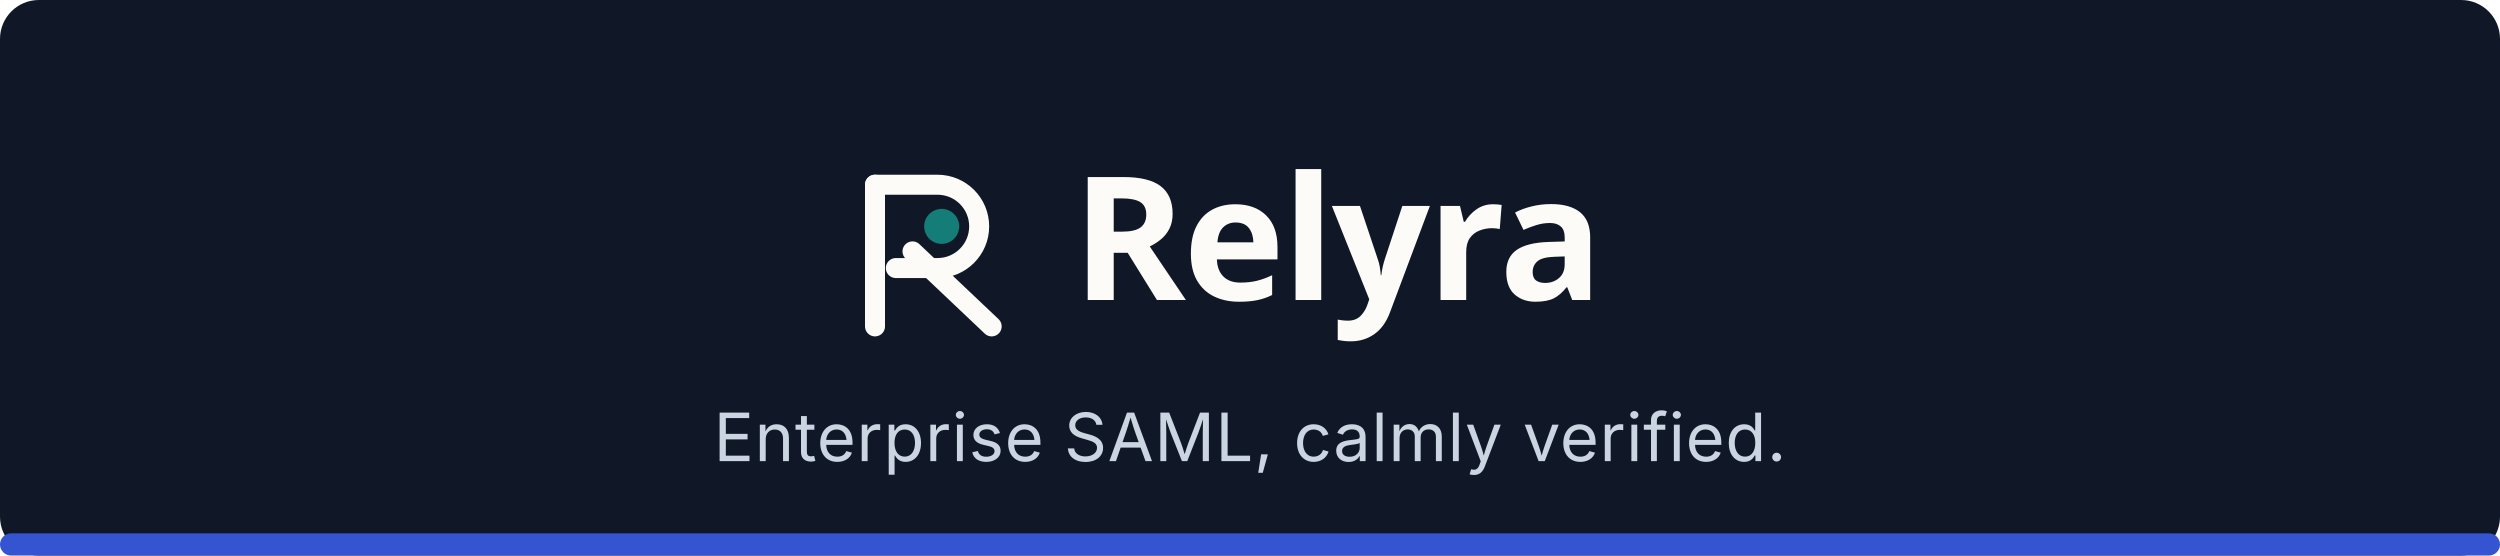
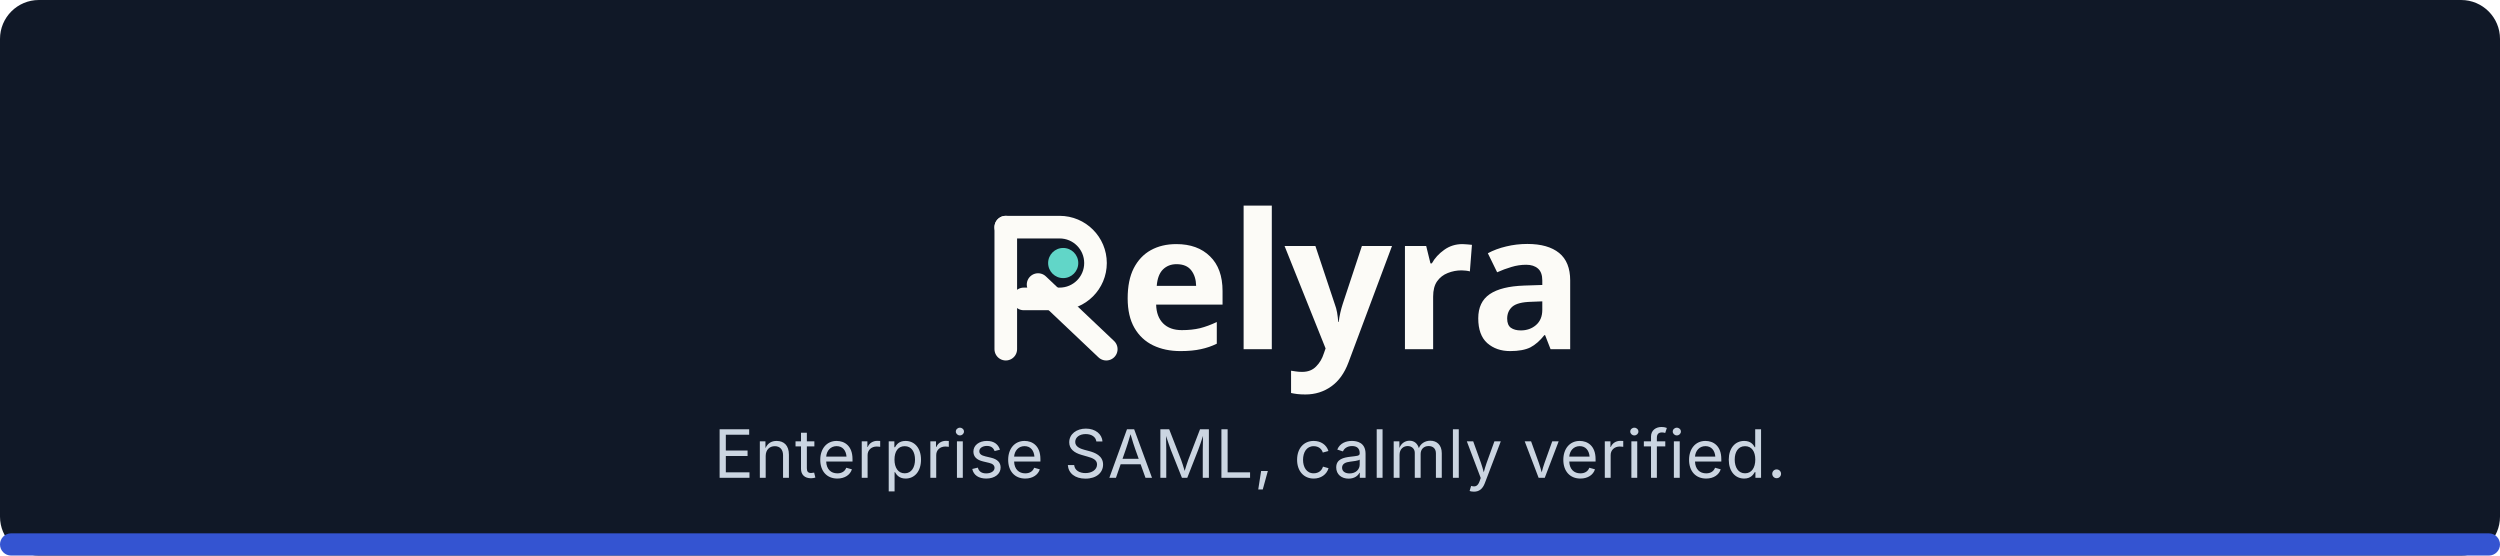
<svg xmlns="http://www.w3.org/2000/svg" width="900" height="200" viewBox="0 0 900 200" fill="none">
  <rect width="900" height="200" rx="14" fill="#101827" />
  <rect x="0" y="192" width="900" height="8" rx="4" fill="#3454D1" />
-   <g transform="translate(300 56)">
-     <g transform="scale(3.0)">
-       <g stroke="#FCFBF7" stroke-width="2.4" stroke-linecap="round" stroke-linejoin="round" fill="none">
+   <g transform="translate(351.2 49.2) scale(3.4)">
+     <g transform="translate(-0.6 6.92) scale(0.76)">
+       <g stroke="#FCFBF7" stroke-width="3.15" stroke-linecap="round" stroke-linejoin="round" fill="none">
        <path d="M5 3.5 V20.5" />
        <path d="M5 3.5 H12.5 A5 5 0 0 1 12.5 13.5 H7.5" />
        <path d="M9.5 11.5 L19 20.5" />
      </g>
-       <circle cx="13" cy="8.5" r="2.1" fill="#147D77" />
+       <circle cx="13" cy="8.5" r="2.1" fill="#61D6C8" />
    </g>
-     <text x="86" y="52" font-family="'IBM Plex Sans Condensed','IBM Plex Sans',system-ui,sans-serif" font-weight="600" font-size="62" letter-spacing="-1" fill="#FCFBF7">Relyra</text>
+     <text x="15.2" y="22.5" font-family="'IBM Plex Sans Condensed','IBM Plex Sans',system-ui,sans-serif" font-weight="600" font-size="20" letter-spacing="-0.2" fill="#FCFBF7">elyra</text>
  </g>
-   <text x="450" y="166" text-anchor="middle" font-family="'Atkinson Hyperlegible',system-ui,-apple-system,'Segoe UI',sans-serif" font-weight="400" font-size="24" letter-spacing="0.3" fill="#CBD5E1">Enterprise SAML, calmly verified.</text>
+   <text x="450" y="172" text-anchor="middle" font-family="'Atkinson Hyperlegible',system-ui,-apple-system,'Segoe UI',sans-serif" font-weight="400" font-size="24" letter-spacing="0.3" fill="#CBD5E1">Enterprise SAML, calmly verified.</text>
</svg>
